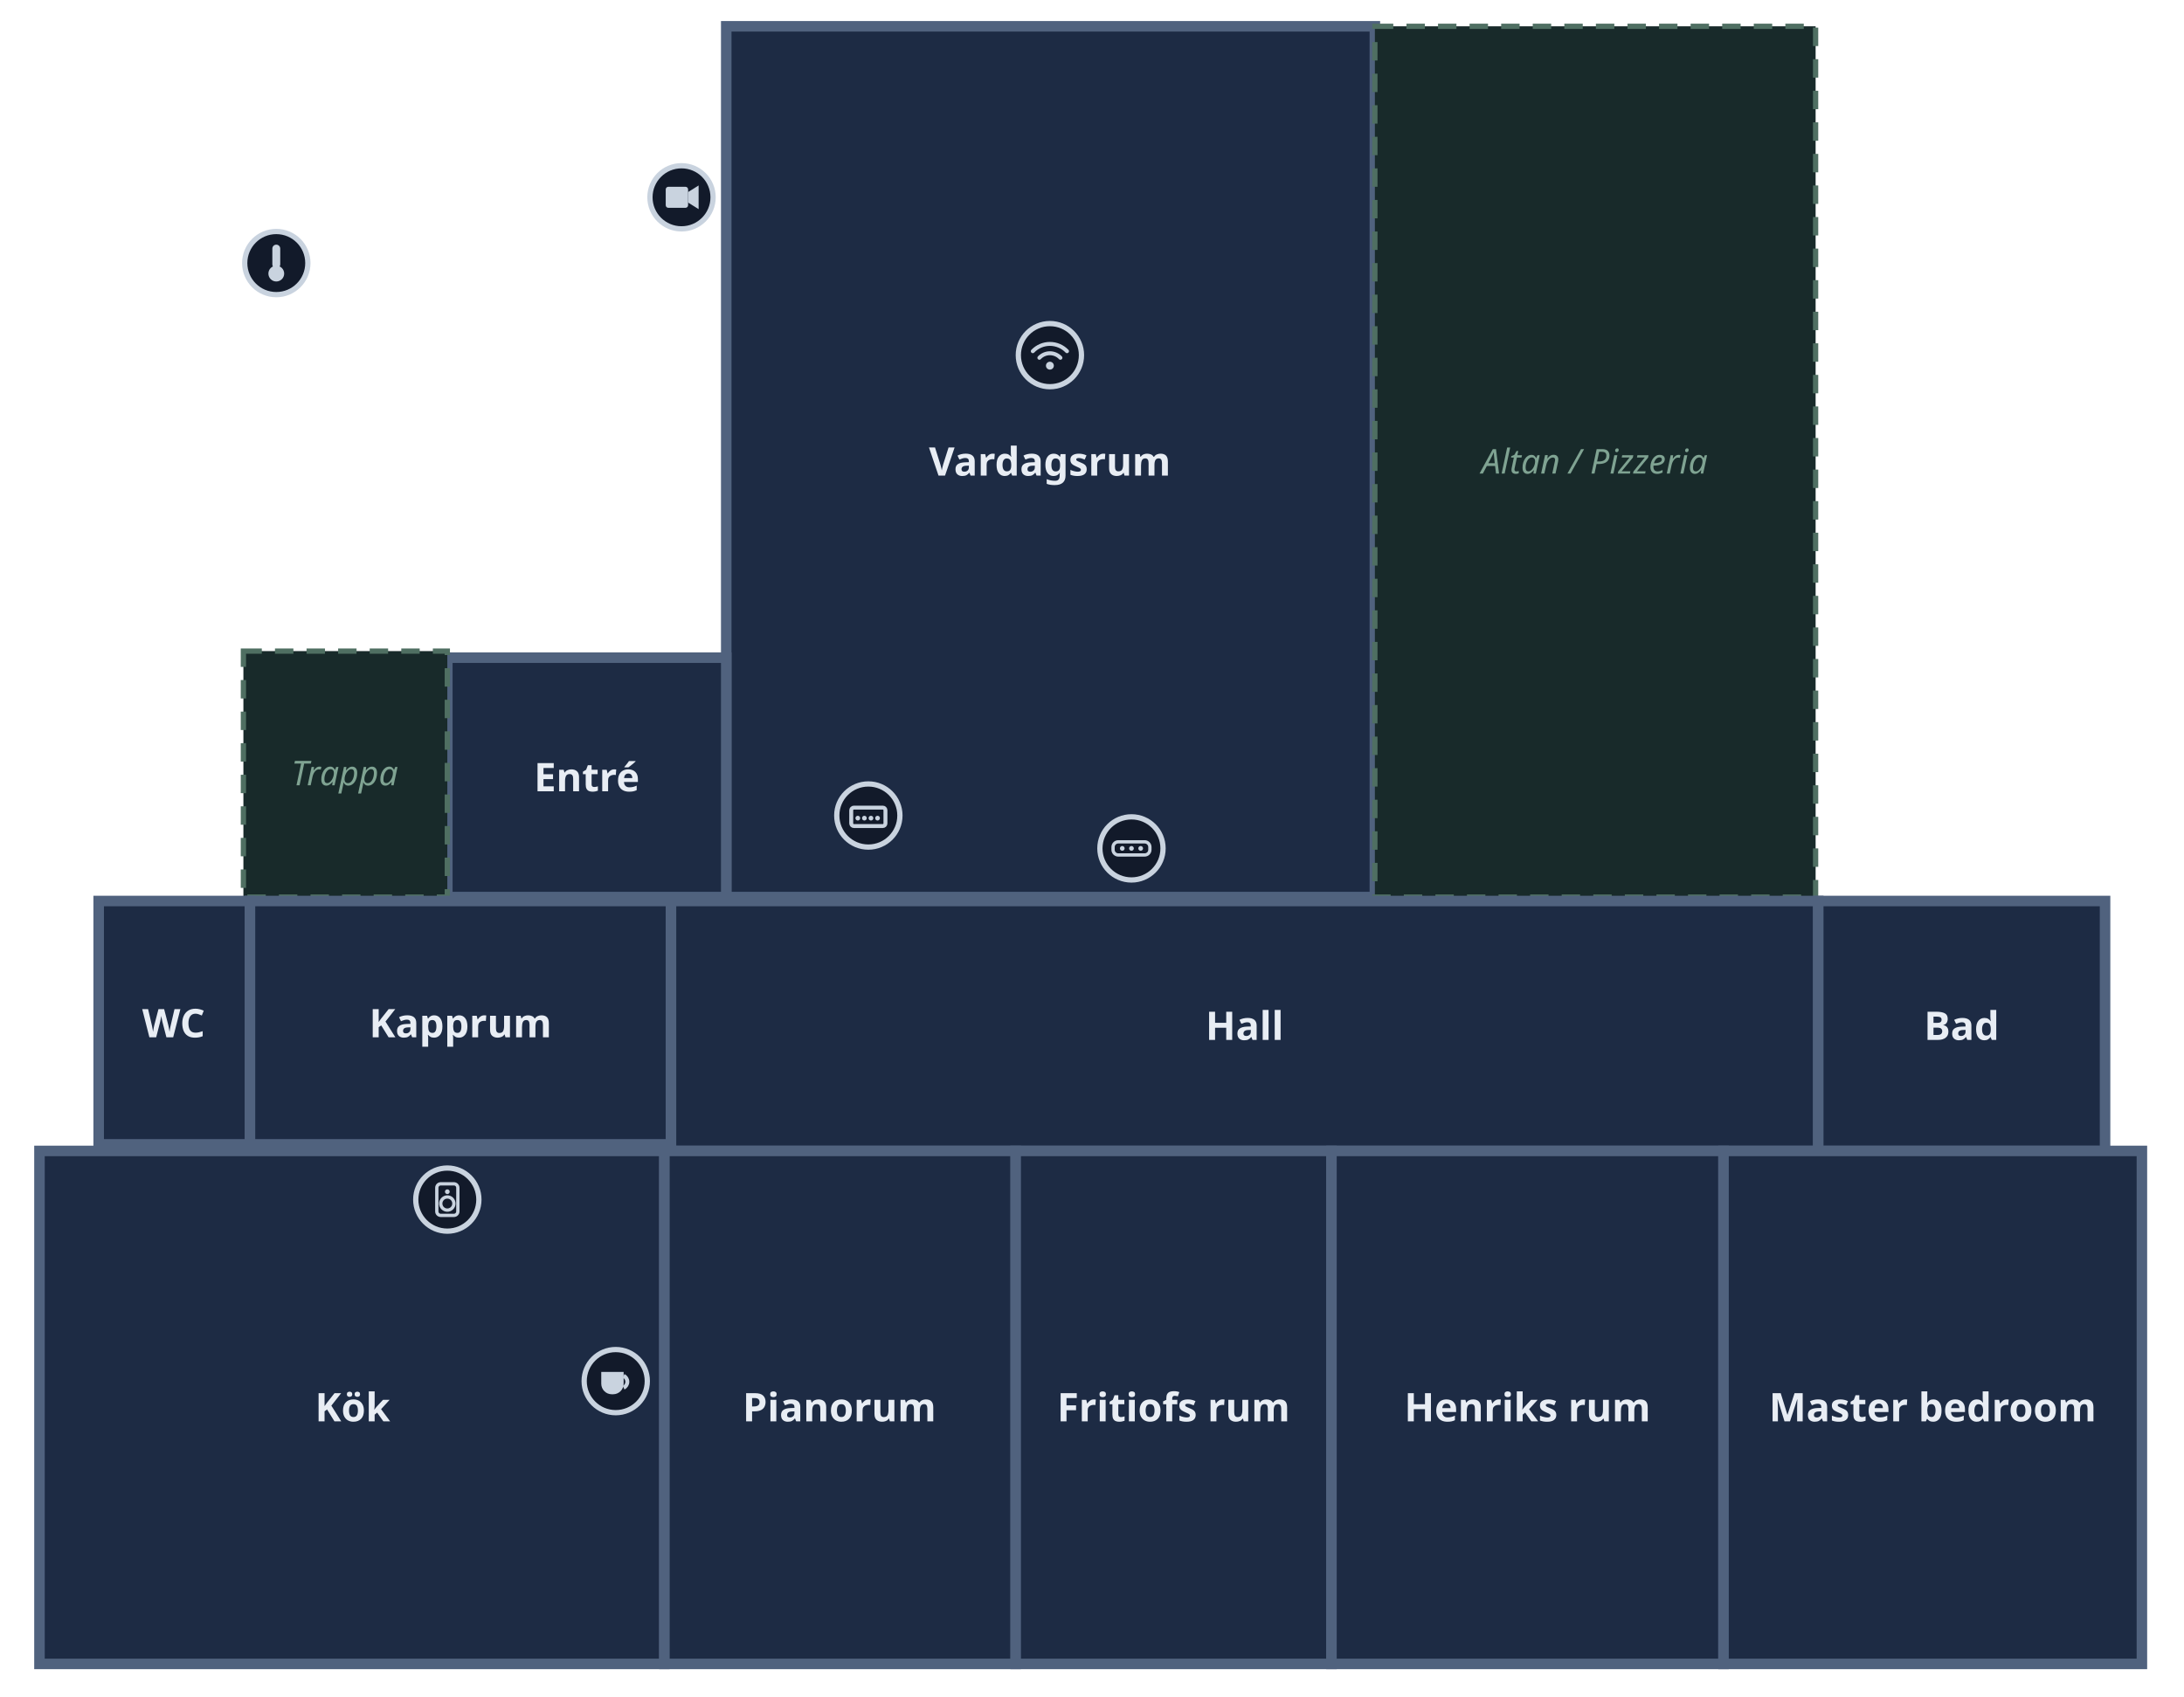
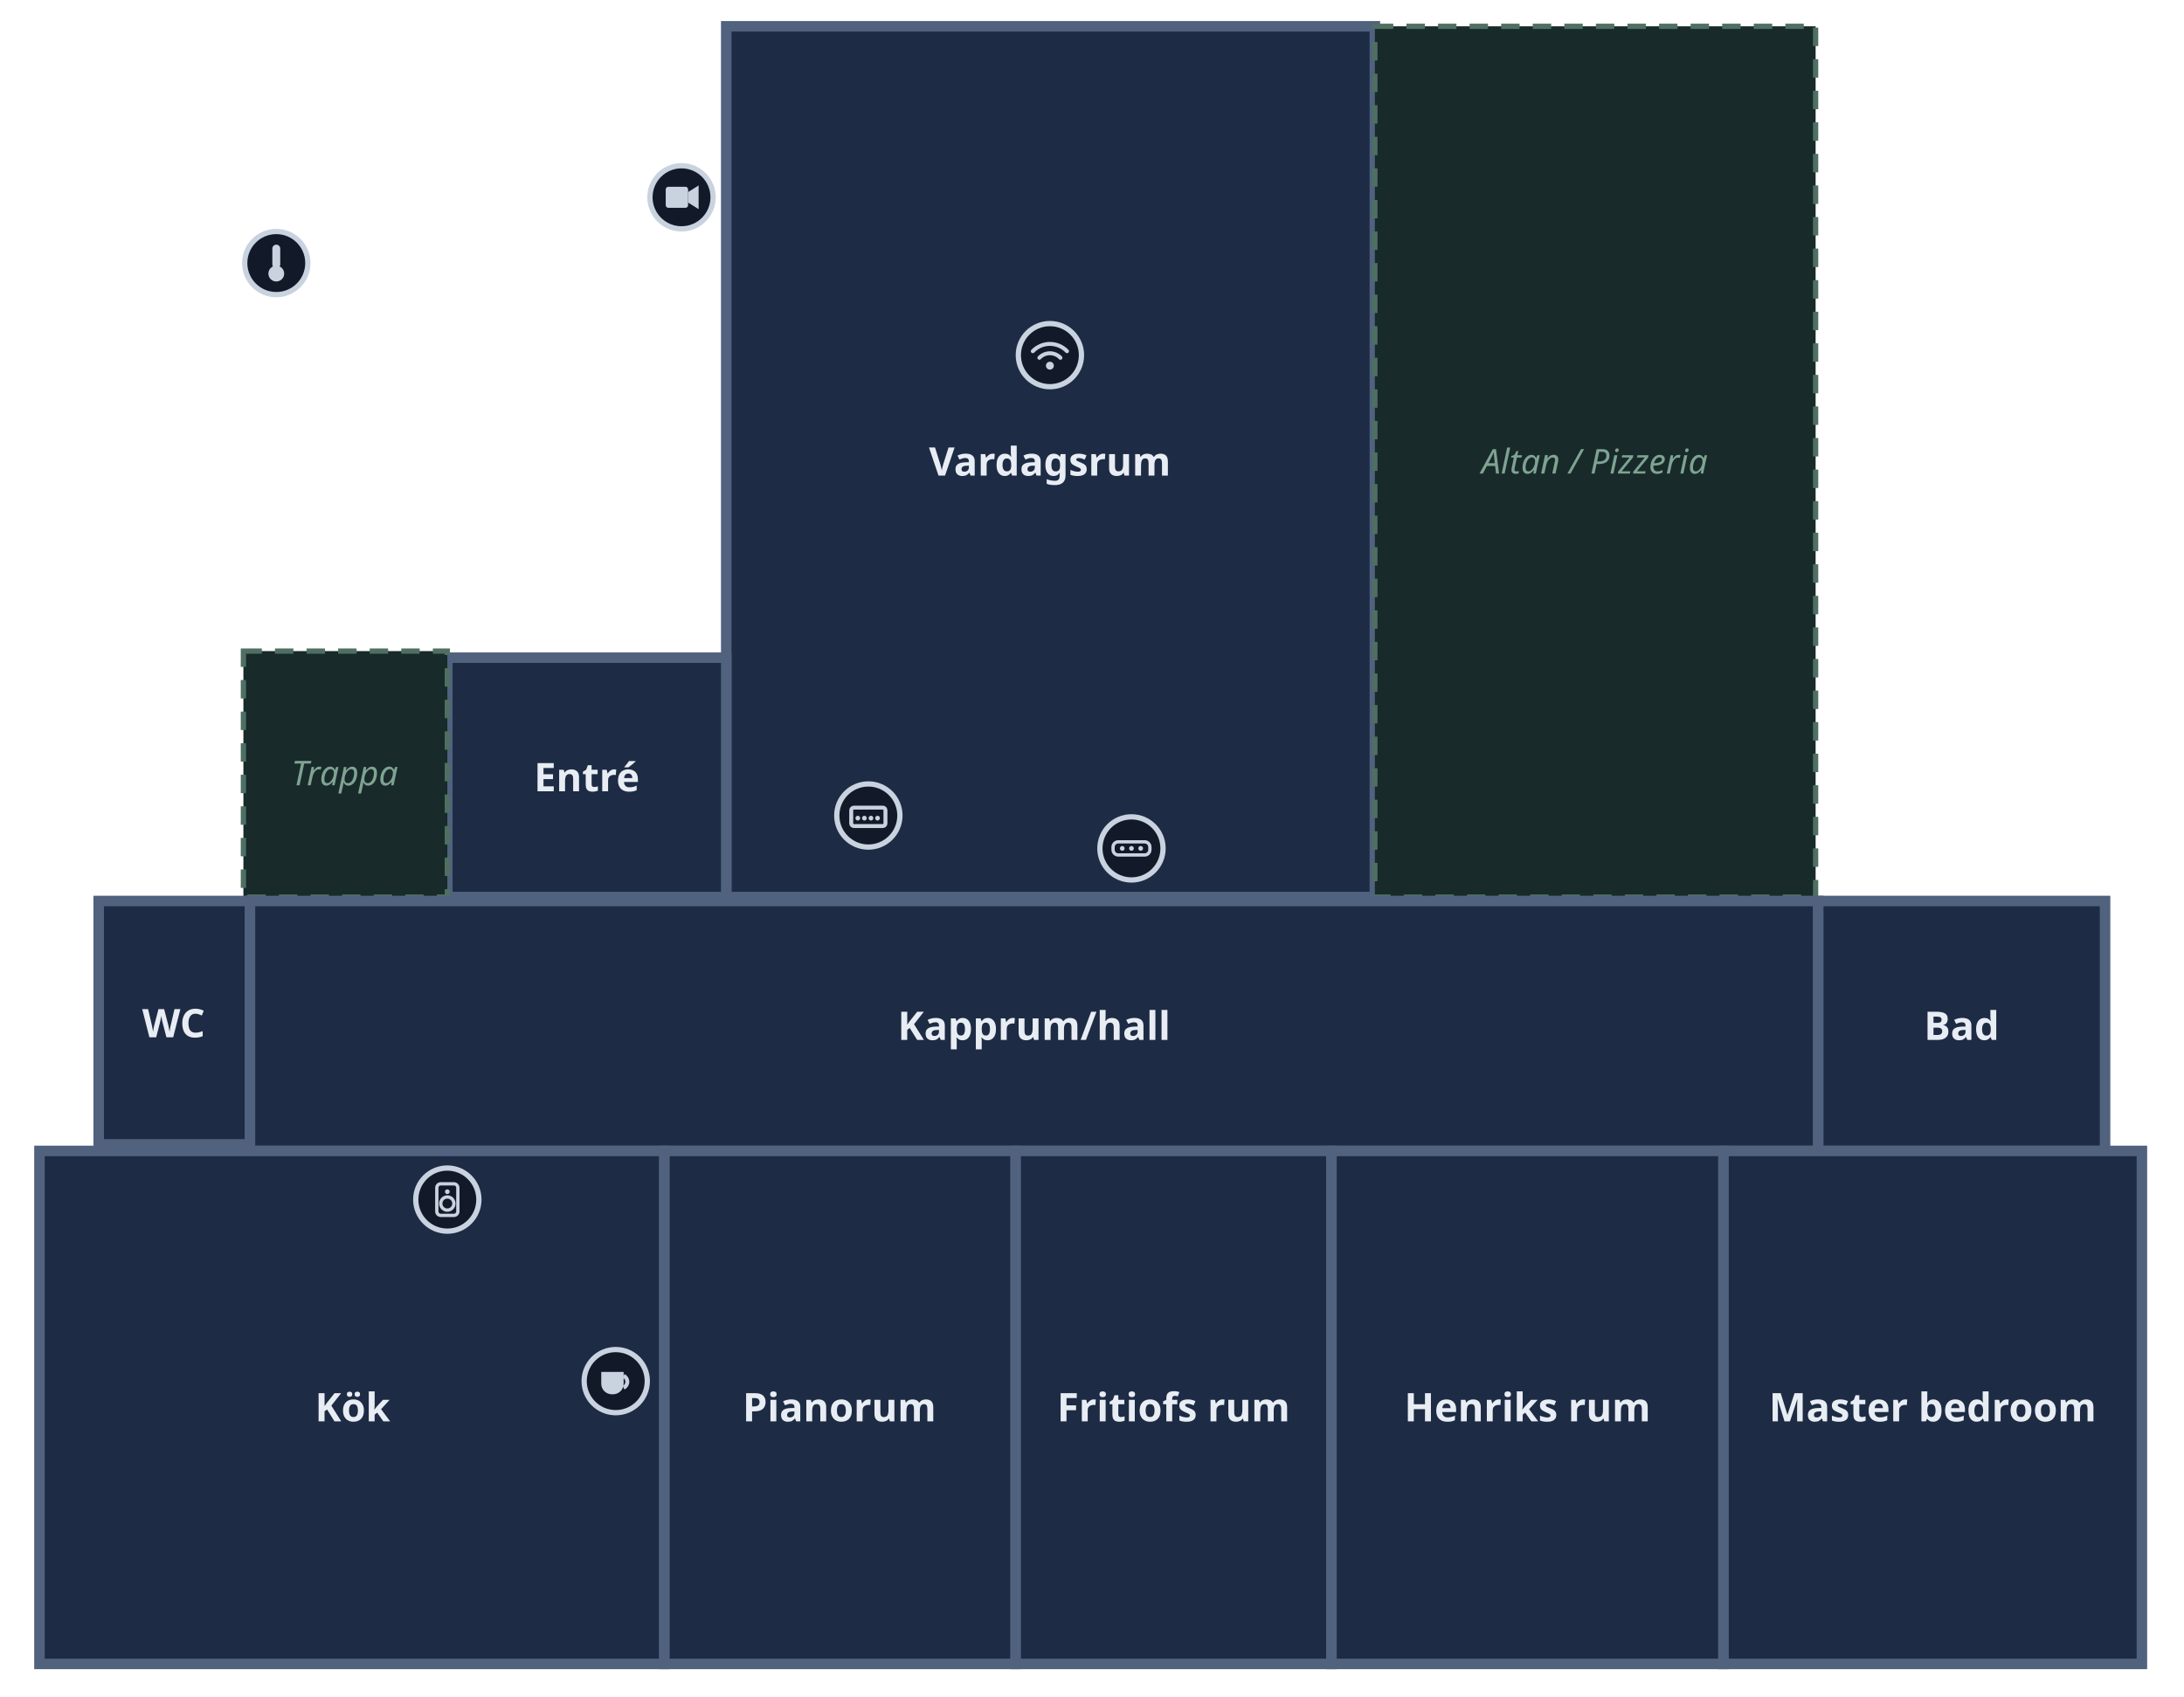
<svg xmlns="http://www.w3.org/2000/svg" viewBox="0 0 1660 1290" width="1660" height="1290">
  <style>
.room{fill:#1d2b44;stroke:#50627e;stroke-width:8}
.outdoor{fill:#182a2a;stroke:#4f6f62;stroke-width:4;stroke-dasharray:14 10}
.label{font:600 30px sans-serif;fill:#e8edf4;text-anchor:middle;dominant-baseline:middle;pointer-events:none}
.outdoor-label{font:italic 26px sans-serif;fill:#7fa392}
.camera circle{fill:#121a2a;stroke:#c9d3df;stroke-width:4}
.camera rect,.camera polygon{fill:#c9d3df}
.appliance circle{fill:#121a2a;stroke:#c9d3df;stroke-width:4}
.appliance path{fill:#c9d3df}
.appliance path.handle{fill:none;stroke:#c9d3df;stroke-width:3}
.small-value{font-size:20px}
.ap circle{fill:#121a2a;stroke:#c9d3df;stroke-width:4}
.ap circle.dot{fill:#c9d3df;stroke:none}
.ap path{fill:none;stroke:#c9d3df;stroke-width:3;stroke-linecap:round}
.thermometer circle{fill:#121a2a;stroke:#c9d3df;stroke-width:4}
.thermometer rect,.thermometer circle.bulb{fill:#c9d3df;stroke:none}
.device circle{fill:#121a2a;stroke:#c9d3df;stroke-width:4}
.device rect{fill:none;stroke:#c9d3df;stroke-width:3}
.device circle.dot{fill:#c9d3df;stroke:none}
.speaker circle{fill:#121a2a;stroke:#c9d3df;stroke-width:4}
.speaker rect,.speaker circle.cone{fill:none;stroke:#c9d3df;stroke-width:2.5}
.speaker circle.dot{fill:#c9d3df;stroke:none}
.value{font:500 26px sans-serif;fill:#9aa7b8;text-anchor:middle;dominant-baseline:middle;pointer-events:none}
</style>
  <rect id="vardagsrum" class="room" x="552" y="20" width="493" height="662" />
  <rect id="pizzerian" class="outdoor" x="1045" y="20" width="335" height="662" />
  <rect id="entre" class="room" x="340" y="500" width="212" height="182" />
  <rect id="trappa" class="outdoor" x="185" y="495" width="155" height="187" />
  <rect id="wc" class="room" x="75" y="685" width="115" height="185" />
-   <rect id="kapprum" class="room" x="190" y="685" width="320" height="185" />
-   <rect id="hall" class="room" x="510" y="685" width="872" height="190" />
+   <rect id="kapprum_hall" class="room" x="190" y="685" width="1192" height="190" />
  <rect id="bad" class="room" x="1382" y="685" width="218" height="190" />
  <rect id="kok" class="room" x="30" y="875" width="475" height="390" />
  <rect id="pianorum" class="room" x="505" y="875" width="267" height="390" />
  <rect id="fritiofs_rum" class="room" x="772" y="875" width="240" height="390" />
  <rect id="henriks_rum" class="room" x="1012" y="875" width="298" height="390" />
  <rect id="master_bedroom" class="room" x="1310" y="875" width="318" height="390" />
  <text id="vardagsrum_label" class="label" x="798" y="351">Vardagsrum</text>
  <text id="pizzerian_label" class="label outdoor-label" x="1212" y="351">Altan / Pizzeria</text>
  <text id="entre_label" class="label" x="446" y="591">Entré</text>
  <text id="trappa_label" class="label outdoor-label" x="262" y="588">Trappa</text>
  <text id="wc_label" class="label" x="132" y="778">WC</text>
-   <text id="kapprum_label" class="label" x="350" y="778">Kapprum</text>
-   <text id="hall_label" class="label" x="946" y="780">Hall</text>
+   <text id="kapprum_hall_label" class="label" x="786" y="780">Kapprum/hall</text>
  <text id="bad_label" class="label" x="1491" y="780">Bad</text>
  <text id="kok_label" class="label" x="268" y="1070">Kök</text>
  <text id="pianorum_label" class="label" x="638" y="1070">Pianorum</text>
  <text id="fritiofs_rum_label" class="label" x="892" y="1070">Fritiofs rum</text>
  <text id="henriks_rum_label" class="label" x="1161" y="1070">Henriks rum</text>
  <text id="master_bedroom_label" class="label" x="1469" y="1070">Master bedroom</text>
  <text id="vardagsrum_temp" class="value" x="798" y="393" />
  <g id="camera_c120" class="camera">
    <circle cx="518" cy="150" r="24" />
    <rect x="506" y="142" width="17" height="16" rx="2" />
    <polygon points="523,146 531,141 531,159 523,154" />
  </g>
  <g id="kaffemaskin" class="appliance">
    <circle cx="468" cy="1050" r="24" />
    <path d="M457,1043 h17 v9 a8,8 0 0 1 -8,8 h-1 a8,8 0 0 1 -8,-8 z" />
    <path class="handle" d="M474,1046 a5,5 0 0 1 0,9" />
  </g>
  <text id="kaffemaskin_power" class="value small-value" x="468" y="1092" />
  <g id="ap_u6_lr" class="ap">
    <circle cx="798" cy="270" r="24" />
    <path d="M785,267 a18,18 0 0 1 26,0 M790,272 a11,11 0 0 1 16,0" />
    <circle class="dot" cx="798" cy="278" r="3" />
  </g>
  <text id="ap_u6_lr_clients" class="value small-value" x="798" y="310" />
  <g id="usw_lite_8_poe" class="device">
    <circle cx="660" cy="620" r="24" />
    <rect x="647" y="614" width="26" height="14" rx="2" />
    <circle class="dot" cx="652" cy="622" r="1.8" />
    <circle class="dot" cx="657" cy="622" r="1.8" />
    <circle class="dot" cx="662" cy="622" r="1.8" />
    <circle class="dot" cx="667" cy="622" r="1.8" />
  </g>
  <text id="usw_lite_8_poe_clients" class="value small-value" x="660" y="660" />
  <g id="utetemp" class="thermometer">
    <circle cx="210" cy="200" r="24" />
    <rect x="207" y="186" width="6" height="18" rx="3" />
    <circle class="bulb" cx="210" cy="208" r="6" />
  </g>
  <text id="utetemp_value" class="value" x="210" y="244" />
  <g id="sonos_vardagsrum" class="speaker">
    <circle cx="860" cy="645" r="24" />
    <rect x="846" y="640" width="28" height="10" rx="4" />
    <circle class="dot" cx="853" cy="645" r="1.8" />
    <circle class="dot" cx="860" cy="645" r="1.8" />
    <circle class="dot" cx="867" cy="645" r="1.8" />
  </g>
  <g id="sonos_kok" class="speaker">
    <circle cx="340" cy="912" r="24" />
    <rect x="332" y="900" width="16" height="24" rx="3" />
    <circle class="cone" cx="340" cy="915" r="5" />
    <circle class="dot" cx="340" cy="906" r="1.8" />
  </g>
</svg>
